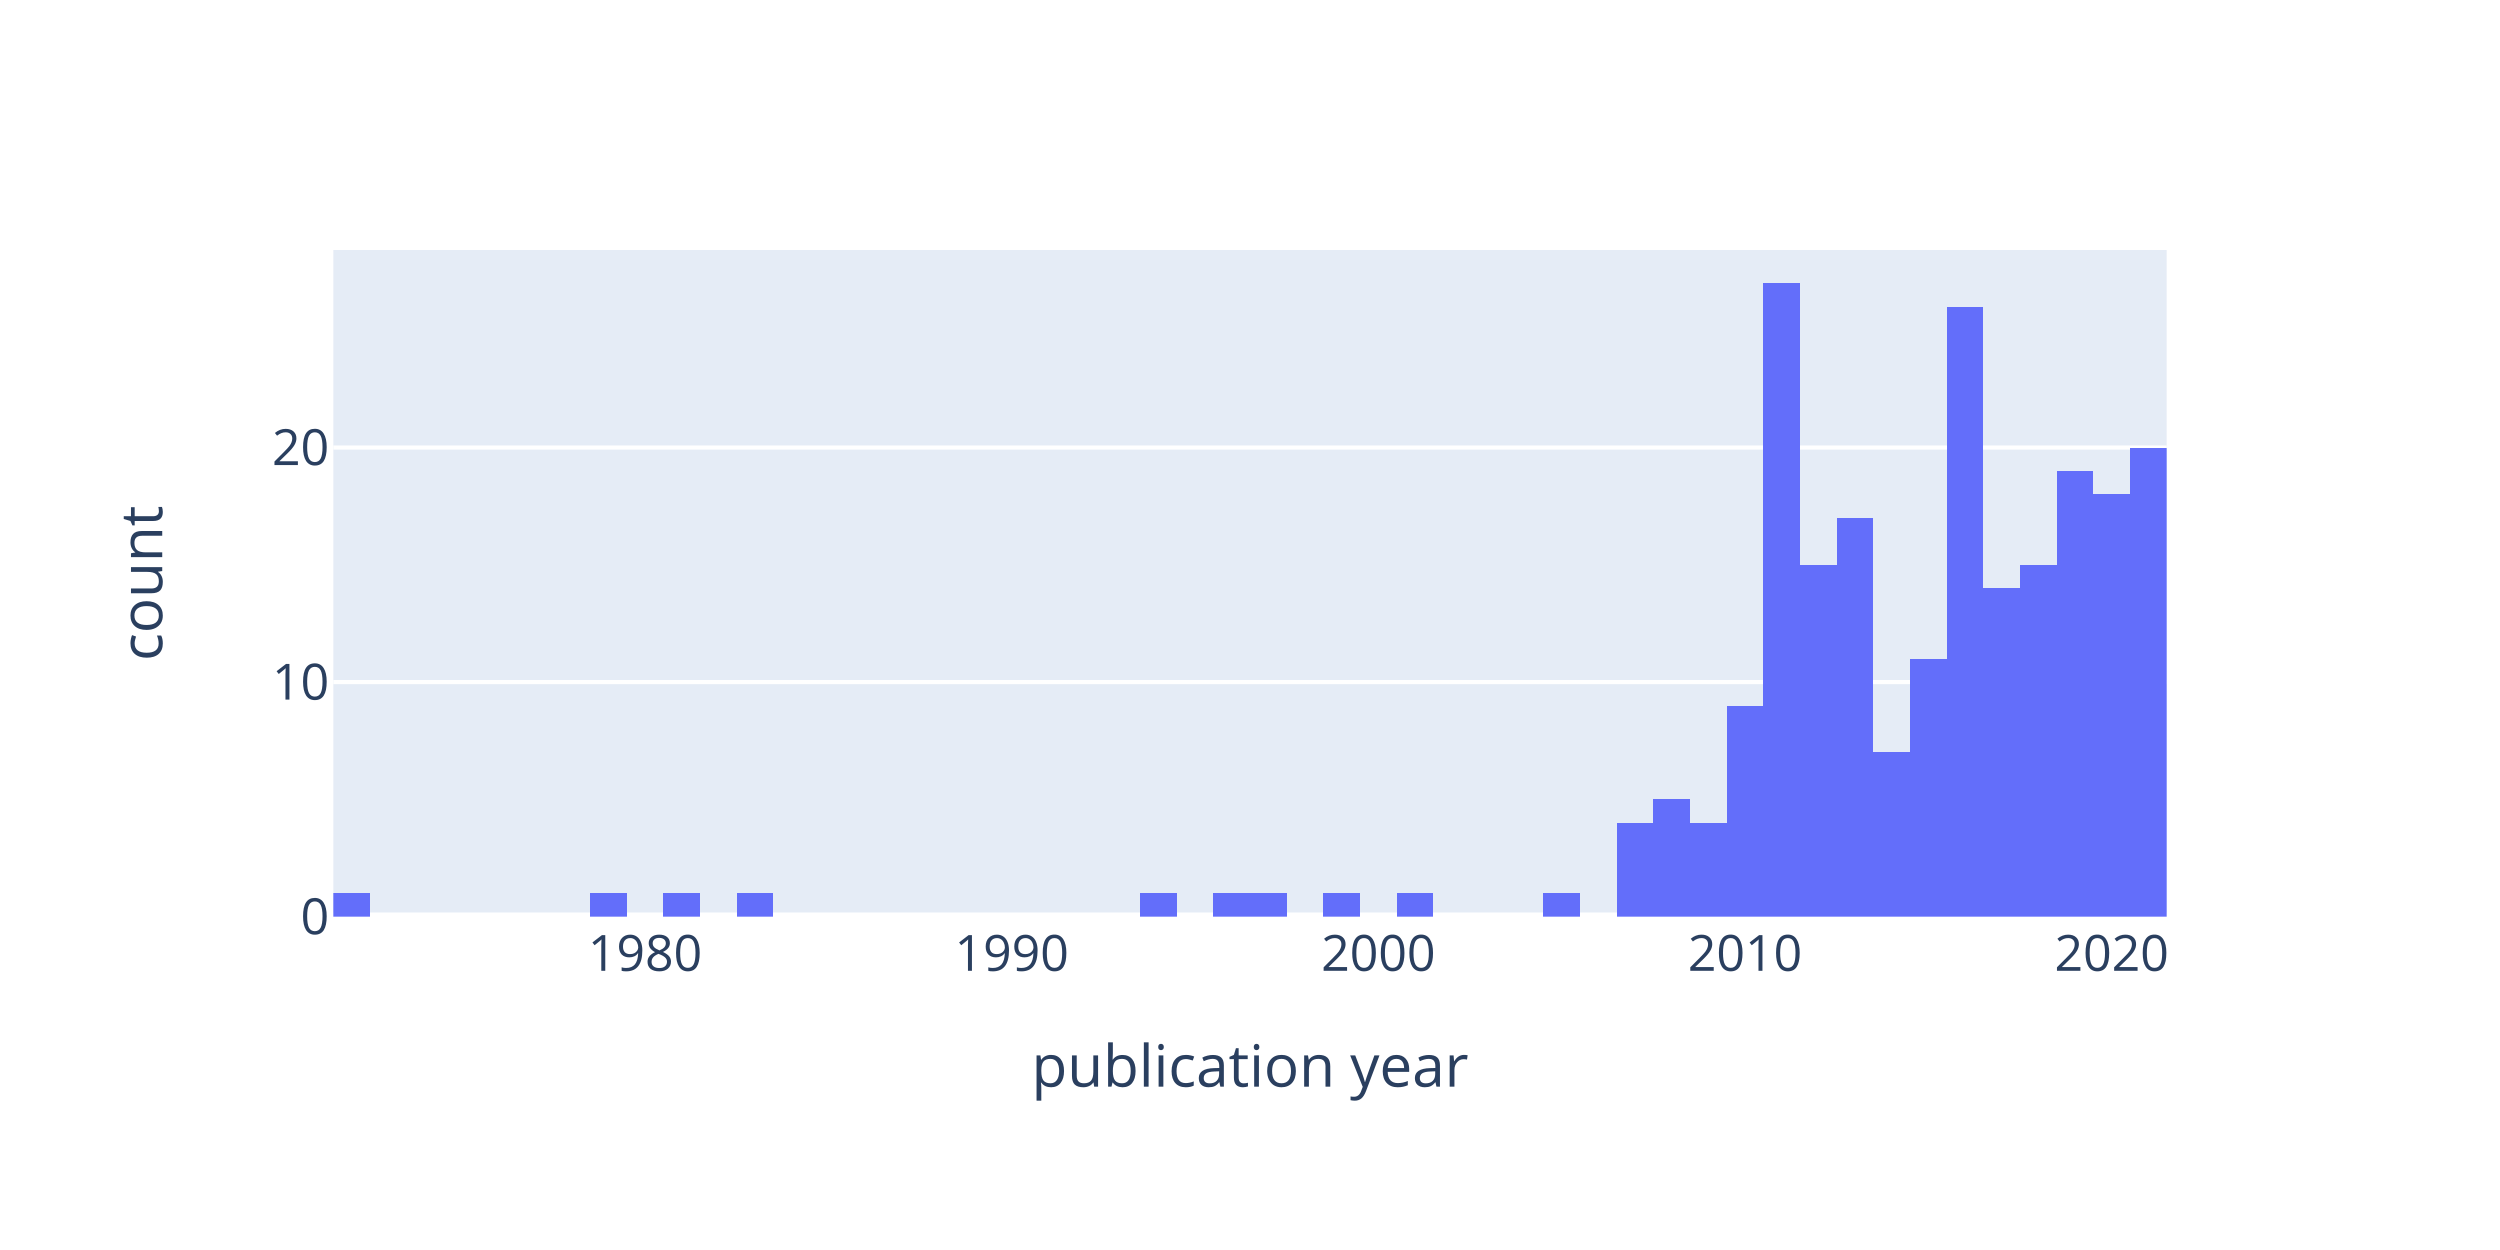
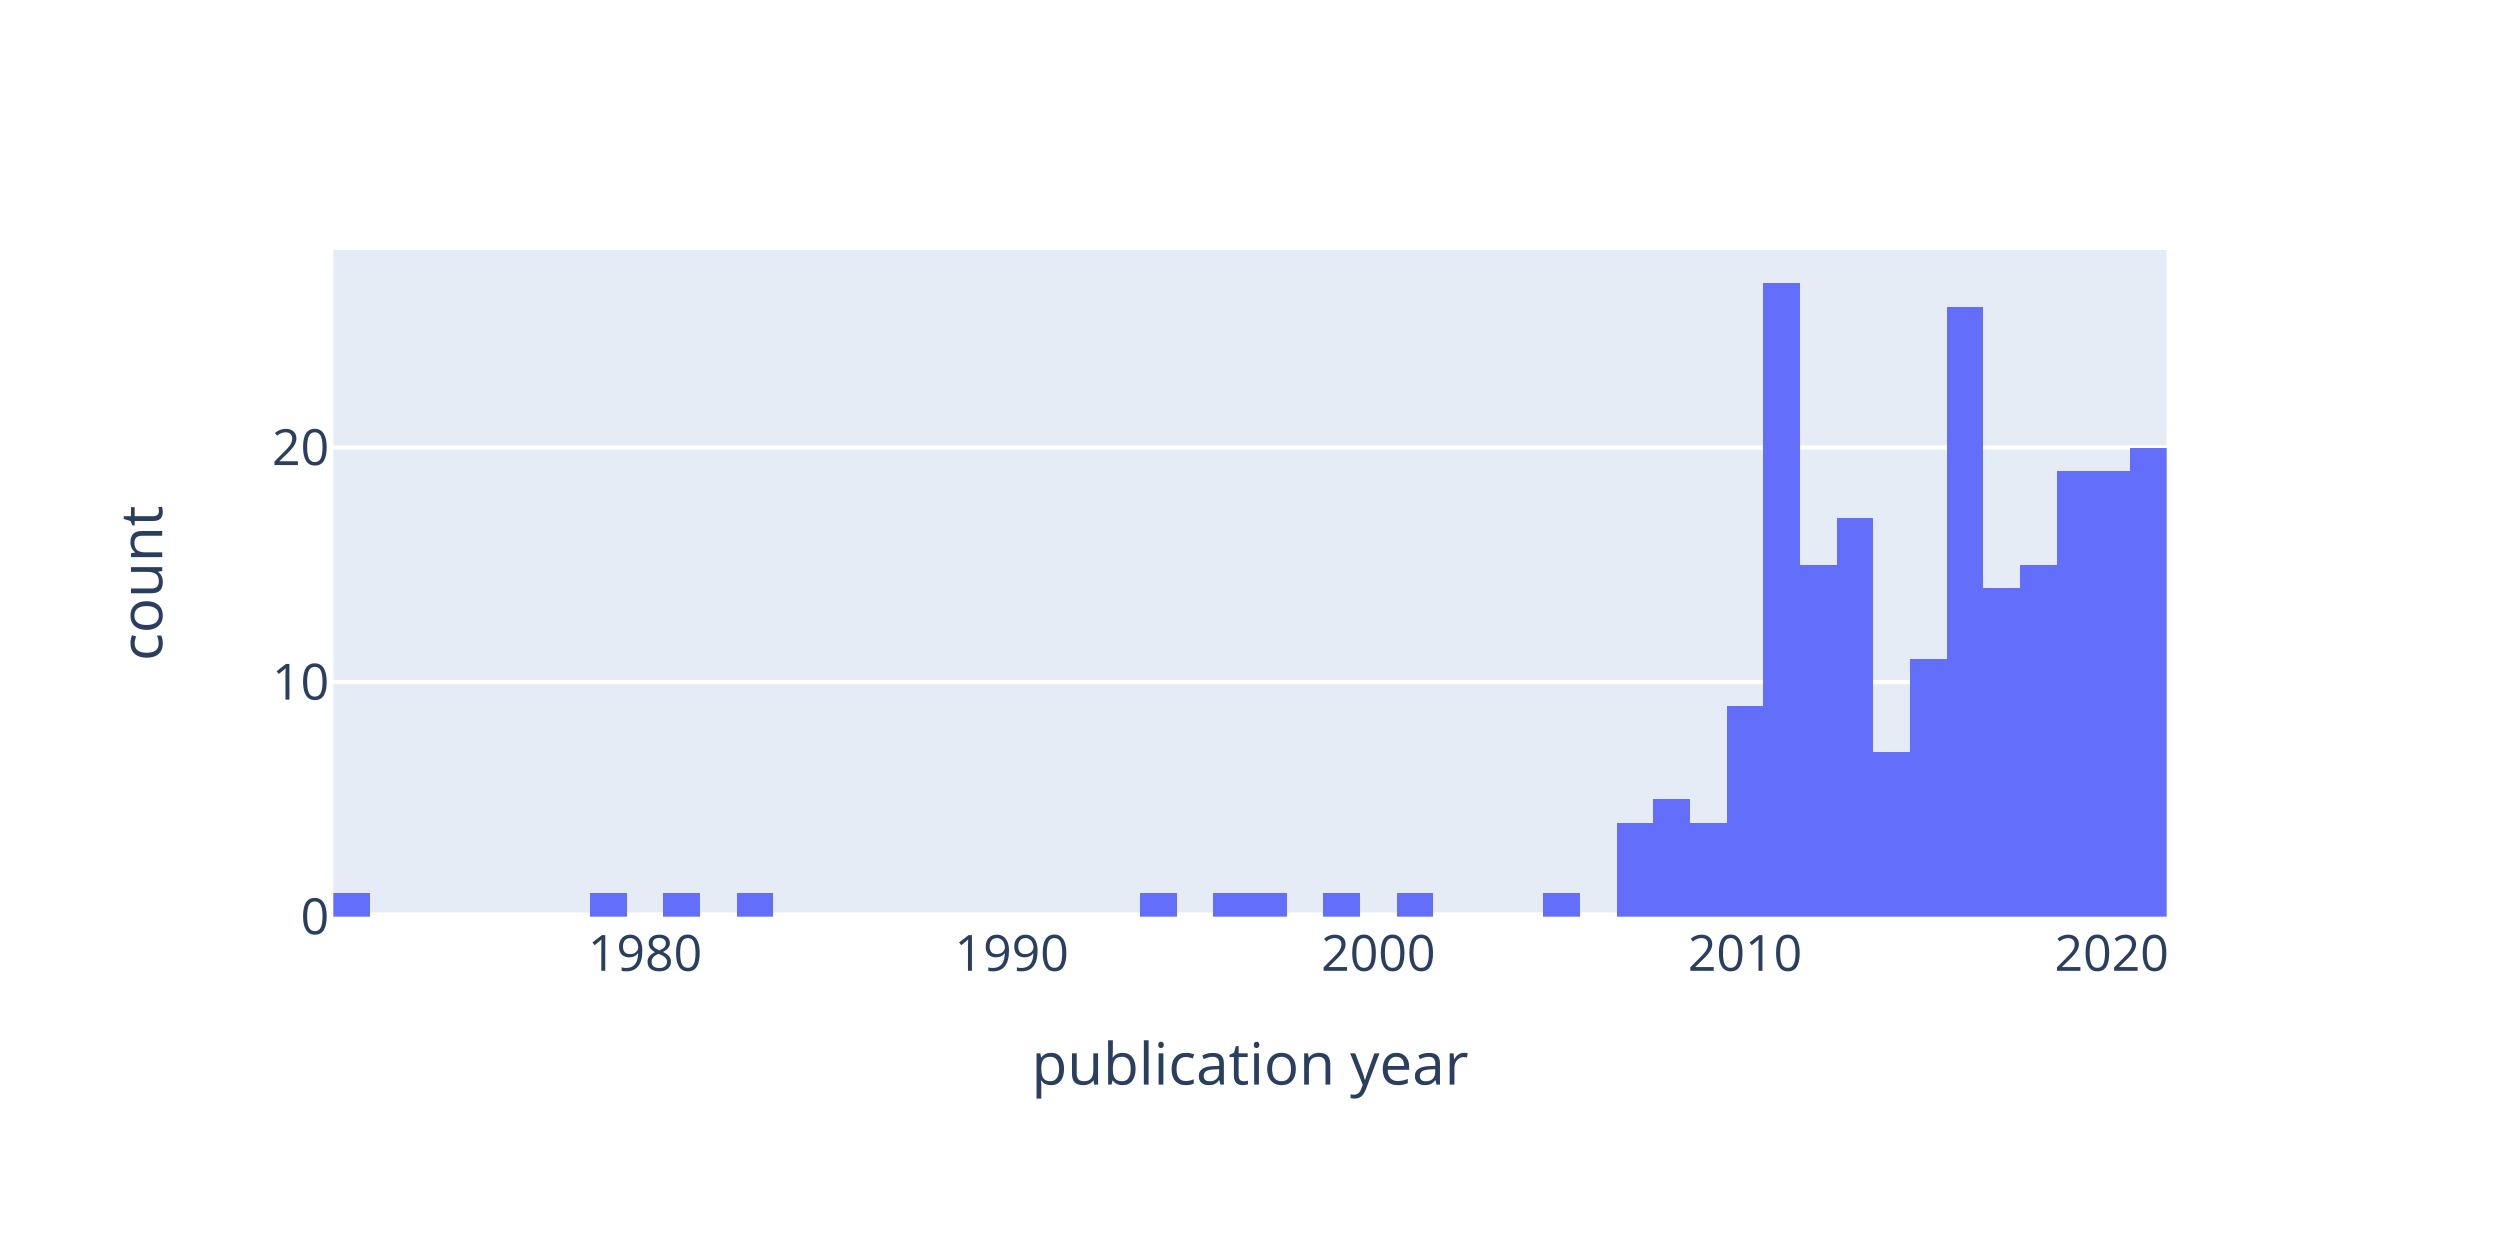
<svg xmlns="http://www.w3.org/2000/svg" class="main-svg" width="600" height="300" style="" viewBox="0 0 600 300">
  <rect x="0" y="0" width="600" height="300" style="fill: rgb(255, 255, 255); fill-opacity: 1;" />
-   <defs id="defs-35abb9">
+   <defs id="defs-ba9431">
    <g class="clips">
-       <clipPath id="clip35abb9xyplot" class="plotclip">
+       <clipPath id="clipba9431xyplot" class="plotclip">
        <rect width="440" height="160" />
      </clipPath>
-       <clipPath class="axesclip" id="clip35abb9x">
+       <clipPath class="axesclip" id="clipba9431x">
        <rect x="80" y="0" width="440" height="300" />
      </clipPath>
-       <clipPath class="axesclip" id="clip35abb9y">
+       <clipPath class="axesclip" id="clipba9431y">
        <rect x="0" y="60" width="600" height="160" />
      </clipPath>
-       <clipPath class="axesclip" id="clip35abb9xy">
+       <clipPath class="axesclip" id="clipba9431xy">
        <rect x="80" y="60" width="440" height="160" />
      </clipPath>
    </g>
    <g class="gradients" />
+     <g class="patterns" />
  </defs>
  <g class="bglayer">
    <rect class="bg" x="80" y="60" width="440" height="160" style="fill: rgb(229, 236, 246); fill-opacity: 1; stroke-width: 0;" />
  </g>
  <g class="layer-below">
    <g class="imagelayer" />
    <g class="shapelayer" />
  </g>
  <g class="cartesianlayer">
    <g class="subplot xy">
      <g class="layer-subplot">
        <g class="shapelayer" />
        <g class="imagelayer" />
      </g>
      <g class="gridlayer">
        <g class="x" />
        <g class="y">
          <path class="ygrid crisp" transform="translate(0,163.7)" d="M80,0h440" style="stroke: rgb(255, 255, 255); stroke-opacity: 1; stroke-width: 1px;" />
          <path class="ygrid crisp" transform="translate(0,107.41)" d="M80,0h440" style="stroke: rgb(255, 255, 255); stroke-opacity: 1; stroke-width: 1px;" />
        </g>
      </g>
      <g class="zerolinelayer">
        <path class="yzl zl crisp" transform="translate(0,220)" d="M80,0h440" style="stroke: rgb(255, 255, 255); stroke-opacity: 1; stroke-width: 2px;" />
      </g>
      <path class="xlines-below" />
      <path class="ylines-below" />
      <g class="overlines-below" />
      <g class="xaxislayer-below" />
      <g class="yaxislayer-below" />
      <g class="overaxes-below" />
-       <g class="plot" transform="translate(80,60)" clip-path="url('#clip35abb9xyplot')">
+       <g class="plot" transform="translate(80,60)" clip-path="url(#clipba9431xyplot)">
        <g class="barlayer mlayer">
          <g class="trace bars" shape-rendering="crispEdges" style="opacity: 1;">
            <g class="points">
              <g class="point">
                <path d="M0,160V154.37H8.8V160Z" style="vector-effect: non-scaling-stroke; opacity: 1; stroke-width: 0px; fill: rgb(99, 110, 250); fill-opacity: 1;" />
              </g>
              <g class="point">
                <path d="M0,0Z" style="vector-effect: non-scaling-stroke; opacity: 1; stroke-width: 0px; fill: rgb(99, 110, 250); fill-opacity: 1;" />
              </g>
              <g class="point">
                <path d="M0,0Z" style="vector-effect: non-scaling-stroke; opacity: 1; stroke-width: 0px; fill: rgb(99, 110, 250); fill-opacity: 1;" />
              </g>
              <g class="point">
                <path d="M0,0Z" style="vector-effect: non-scaling-stroke; opacity: 1; stroke-width: 0px; fill: rgb(99, 110, 250); fill-opacity: 1;" />
              </g>
              <g class="point">
                <path d="M0,0Z" style="vector-effect: non-scaling-stroke; opacity: 1; stroke-width: 0px; fill: rgb(99, 110, 250); fill-opacity: 1;" />
              </g>
              <g class="point">
                <path d="M0,0Z" style="vector-effect: non-scaling-stroke; opacity: 1; stroke-width: 0px; fill: rgb(99, 110, 250); fill-opacity: 1;" />
              </g>
              <g class="point">
                <path d="M0,0Z" style="vector-effect: non-scaling-stroke; opacity: 1; stroke-width: 0px; fill: rgb(99, 110, 250); fill-opacity: 1;" />
              </g>
              <g class="point">
                <path d="M61.6,160V154.37H70.4V160Z" style="vector-effect: non-scaling-stroke; opacity: 1; stroke-width: 0px; fill: rgb(99, 110, 250); fill-opacity: 1;" />
              </g>
              <g class="point">
                <path d="M0,0Z" style="vector-effect: non-scaling-stroke; opacity: 1; stroke-width: 0px; fill: rgb(99, 110, 250); fill-opacity: 1;" />
              </g>
              <g class="point">
                <path d="M79.2,160V154.37H88V160Z" style="vector-effect: non-scaling-stroke; opacity: 1; stroke-width: 0px; fill: rgb(99, 110, 250); fill-opacity: 1;" />
              </g>
              <g class="point">
                <path d="M0,0Z" style="vector-effect: non-scaling-stroke; opacity: 1; stroke-width: 0px; fill: rgb(99, 110, 250); fill-opacity: 1;" />
              </g>
              <g class="point">
                <path d="M96.8,160V154.37H105.6V160Z" style="vector-effect: non-scaling-stroke; opacity: 1; stroke-width: 0px; fill: rgb(99, 110, 250); fill-opacity: 1;" />
              </g>
              <g class="point">
                <path d="M0,0Z" style="vector-effect: non-scaling-stroke; opacity: 1; stroke-width: 0px; fill: rgb(99, 110, 250); fill-opacity: 1;" />
              </g>
              <g class="point">
                <path d="M0,0Z" style="vector-effect: non-scaling-stroke; opacity: 1; stroke-width: 0px; fill: rgb(99, 110, 250); fill-opacity: 1;" />
              </g>
              <g class="point">
                <path d="M0,0Z" style="vector-effect: non-scaling-stroke; opacity: 1; stroke-width: 0px; fill: rgb(99, 110, 250); fill-opacity: 1;" />
              </g>
              <g class="point">
                <path d="M0,0Z" style="vector-effect: non-scaling-stroke; opacity: 1; stroke-width: 0px; fill: rgb(99, 110, 250); fill-opacity: 1;" />
              </g>
              <g class="point">
                <path d="M0,0Z" style="vector-effect: non-scaling-stroke; opacity: 1; stroke-width: 0px; fill: rgb(99, 110, 250); fill-opacity: 1;" />
              </g>
              <g class="point">
                <path d="M0,0Z" style="vector-effect: non-scaling-stroke; opacity: 1; stroke-width: 0px; fill: rgb(99, 110, 250); fill-opacity: 1;" />
              </g>
              <g class="point">
                <path d="M0,0Z" style="vector-effect: non-scaling-stroke; opacity: 1; stroke-width: 0px; fill: rgb(99, 110, 250); fill-opacity: 1;" />
              </g>
              <g class="point">
                <path d="M0,0Z" style="vector-effect: non-scaling-stroke; opacity: 1; stroke-width: 0px; fill: rgb(99, 110, 250); fill-opacity: 1;" />
              </g>
              <g class="point">
                <path d="M0,0Z" style="vector-effect: non-scaling-stroke; opacity: 1; stroke-width: 0px; fill: rgb(99, 110, 250); fill-opacity: 1;" />
              </g>
              <g class="point">
                <path d="M0,0Z" style="vector-effect: non-scaling-stroke; opacity: 1; stroke-width: 0px; fill: rgb(99, 110, 250); fill-opacity: 1;" />
              </g>
              <g class="point">
                <path d="M193.6,160V154.37H202.4V160Z" style="vector-effect: non-scaling-stroke; opacity: 1; stroke-width: 0px; fill: rgb(99, 110, 250); fill-opacity: 1;" />
              </g>
              <g class="point">
                <path d="M0,0Z" style="vector-effect: non-scaling-stroke; opacity: 1; stroke-width: 0px; fill: rgb(99, 110, 250); fill-opacity: 1;" />
              </g>
              <g class="point">
                <path d="M211.2,160V154.37H220V160Z" style="vector-effect: non-scaling-stroke; opacity: 1; stroke-width: 0px; fill: rgb(99, 110, 250); fill-opacity: 1;" />
              </g>
              <g class="point">
                <path d="M220,160V154.37H228.8V160Z" style="vector-effect: non-scaling-stroke; opacity: 1; stroke-width: 0px; fill: rgb(99, 110, 250); fill-opacity: 1;" />
              </g>
              <g class="point">
                <path d="M0,0Z" style="vector-effect: non-scaling-stroke; opacity: 1; stroke-width: 0px; fill: rgb(99, 110, 250); fill-opacity: 1;" />
              </g>
              <g class="point">
                <path d="M237.6,160V154.37H246.4V160Z" style="vector-effect: non-scaling-stroke; opacity: 1; stroke-width: 0px; fill: rgb(99, 110, 250); fill-opacity: 1;" />
              </g>
              <g class="point">
                <path d="M0,0Z" style="vector-effect: non-scaling-stroke; opacity: 1; stroke-width: 0px; fill: rgb(99, 110, 250); fill-opacity: 1;" />
              </g>
              <g class="point">
                <path d="M255.2,160V154.37H264V160Z" style="vector-effect: non-scaling-stroke; opacity: 1; stroke-width: 0px; fill: rgb(99, 110, 250); fill-opacity: 1;" />
              </g>
              <g class="point">
                <path d="M0,0Z" style="vector-effect: non-scaling-stroke; opacity: 1; stroke-width: 0px; fill: rgb(99, 110, 250); fill-opacity: 1;" />
              </g>
              <g class="point">
                <path d="M0,0Z" style="vector-effect: non-scaling-stroke; opacity: 1; stroke-width: 0px; fill: rgb(99, 110, 250); fill-opacity: 1;" />
              </g>
              <g class="point">
                <path d="M0,0Z" style="vector-effect: non-scaling-stroke; opacity: 1; stroke-width: 0px; fill: rgb(99, 110, 250); fill-opacity: 1;" />
              </g>
              <g class="point">
                <path d="M290.4,160V154.37H299.2V160Z" style="vector-effect: non-scaling-stroke; opacity: 1; stroke-width: 0px; fill: rgb(99, 110, 250); fill-opacity: 1;" />
              </g>
              <g class="point">
                <path d="M0,0Z" style="vector-effect: non-scaling-stroke; opacity: 1; stroke-width: 0px; fill: rgb(99, 110, 250); fill-opacity: 1;" />
              </g>
              <g class="point">
                <path d="M308,160V137.48H316.8V160Z" style="vector-effect: non-scaling-stroke; opacity: 1; stroke-width: 0px; fill: rgb(99, 110, 250); fill-opacity: 1;" />
              </g>
              <g class="point">
                <path d="M316.8,160V131.85H325.6V160Z" style="vector-effect: non-scaling-stroke; opacity: 1; stroke-width: 0px; fill: rgb(99, 110, 250); fill-opacity: 1;" />
              </g>
              <g class="point">
                <path d="M325.6,160V137.48H334.4V160Z" style="vector-effect: non-scaling-stroke; opacity: 1; stroke-width: 0px; fill: rgb(99, 110, 250); fill-opacity: 1;" />
              </g>
              <g class="point">
                <path d="M334.4,160V109.33H343.2V160Z" style="vector-effect: non-scaling-stroke; opacity: 1; stroke-width: 0px; fill: rgb(99, 110, 250); fill-opacity: 1;" />
              </g>
              <g class="point">
                <path d="M343.2,160V8H352V160Z" style="vector-effect: non-scaling-stroke; opacity: 1; stroke-width: 0px; fill: rgb(99, 110, 250); fill-opacity: 1;" />
              </g>
              <g class="point">
                <path d="M352,160V75.56H360.8V160Z" style="vector-effect: non-scaling-stroke; opacity: 1; stroke-width: 0px; fill: rgb(99, 110, 250); fill-opacity: 1;" />
              </g>
              <g class="point">
                <path d="M360.8,160V64.3H369.6V160Z" style="vector-effect: non-scaling-stroke; opacity: 1; stroke-width: 0px; fill: rgb(99, 110, 250); fill-opacity: 1;" />
              </g>
              <g class="point">
                <path d="M369.6,160V120.59H378.4V160Z" style="vector-effect: non-scaling-stroke; opacity: 1; stroke-width: 0px; fill: rgb(99, 110, 250); fill-opacity: 1;" />
              </g>
              <g class="point">
                <path d="M378.4,160V98.07H387.2V160Z" style="vector-effect: non-scaling-stroke; opacity: 1; stroke-width: 0px; fill: rgb(99, 110, 250); fill-opacity: 1;" />
              </g>
              <g class="point">
                <path d="M387.2,160V13.63H396V160Z" style="vector-effect: non-scaling-stroke; opacity: 1; stroke-width: 0px; fill: rgb(99, 110, 250); fill-opacity: 1;" />
              </g>
              <g class="point">
                <path d="M396,160V81.19H404.8V160Z" style="vector-effect: non-scaling-stroke; opacity: 1; stroke-width: 0px; fill: rgb(99, 110, 250); fill-opacity: 1;" />
              </g>
              <g class="point">
                <path d="M404.8,160V75.56H413.6V160Z" style="vector-effect: non-scaling-stroke; opacity: 1; stroke-width: 0px; fill: rgb(99, 110, 250); fill-opacity: 1;" />
              </g>
              <g class="point">
                <path d="M413.6,160V53.04H422.4V160Z" style="vector-effect: non-scaling-stroke; opacity: 1; stroke-width: 0px; fill: rgb(99, 110, 250); fill-opacity: 1;" />
              </g>
              <g class="point">
-                 <path d="M422.4,160V58.67H431.2V160Z" style="vector-effect: non-scaling-stroke; opacity: 1; stroke-width: 0px; fill: rgb(99, 110, 250); fill-opacity: 1;" />
+                 <path d="M422.4,160V53.04H431.2V160Z" style="vector-effect: non-scaling-stroke; opacity: 1; stroke-width: 0px; fill: rgb(99, 110, 250); fill-opacity: 1;" />
              </g>
              <g class="point">
                <path d="M431.2,160V47.41H440V160Z" style="vector-effect: non-scaling-stroke; opacity: 1; stroke-width: 0px; fill: rgb(99, 110, 250); fill-opacity: 1;" />
              </g>
            </g>
          </g>
        </g>
      </g>
      <g class="overplot" />
      <path class="xlines-above crisp" d="M0,0" style="fill: none;" />
      <path class="ylines-above crisp" d="M0,0" style="fill: none;" />
      <g class="overlines-above" />
      <g class="xaxislayer-above">
        <g class="xtick">
-           <text text-anchor="middle" x="0" y="233" transform="translate(154.8,0)" style="font-family: 'Open Sans', verdana, arial, sans-serif; font-size: 12px; fill: rgb(42, 63, 95); fill-opacity: 1; white-space: pre;">1980</text>
-         </g>
-         <g class="xtick">
-           <text text-anchor="middle" x="0" y="233" transform="translate(242.8,0)" style="font-family: 'Open Sans', verdana, arial, sans-serif; font-size: 12px; fill: rgb(42, 63, 95); fill-opacity: 1; white-space: pre;">1990</text>
-         </g>
-         <g class="xtick">
-           <text text-anchor="middle" x="0" y="233" transform="translate(330.8,0)" style="font-family: 'Open Sans', verdana, arial, sans-serif; font-size: 12px; fill: rgb(42, 63, 95); fill-opacity: 1; white-space: pre;">2000</text>
-         </g>
-         <g class="xtick">
-           <text text-anchor="middle" x="0" y="233" transform="translate(418.8,0)" style="font-family: 'Open Sans', verdana, arial, sans-serif; font-size: 12px; fill: rgb(42, 63, 95); fill-opacity: 1; white-space: pre;">2010</text>
-         </g>
-         <g class="xtick">
-           <text text-anchor="middle" x="0" y="233" transform="translate(506.8,0)" style="font-family: 'Open Sans', verdana, arial, sans-serif; font-size: 12px; fill: rgb(42, 63, 95); fill-opacity: 1; white-space: pre;">2020</text>
+           <text text-anchor="middle" x="0" y="233" transform="translate(154.8,0)" style="font-family: 'Open Sans', verdana, arial, sans-serif; font-size: 12px; fill: rgb(42, 63, 95); fill-opacity: 1; white-space: pre; opacity: 1;">1980</text>
+         </g>
+         <g class="xtick">
+           <text text-anchor="middle" x="0" y="233" style="font-family: 'Open Sans', verdana, arial, sans-serif; font-size: 12px; fill: rgb(42, 63, 95); fill-opacity: 1; white-space: pre; opacity: 1;" transform="translate(242.8,0)">1990</text>
+         </g>
+         <g class="xtick">
+           <text text-anchor="middle" x="0" y="233" style="font-family: 'Open Sans', verdana, arial, sans-serif; font-size: 12px; fill: rgb(42, 63, 95); fill-opacity: 1; white-space: pre; opacity: 1;" transform="translate(330.8,0)">2000</text>
+         </g>
+         <g class="xtick">
+           <text text-anchor="middle" x="0" y="233" style="font-family: 'Open Sans', verdana, arial, sans-serif; font-size: 12px; fill: rgb(42, 63, 95); fill-opacity: 1; white-space: pre; opacity: 1;" transform="translate(418.8,0)">2010</text>
+         </g>
+         <g class="xtick">
+           <text text-anchor="middle" x="0" y="233" style="font-family: 'Open Sans', verdana, arial, sans-serif; font-size: 12px; fill: rgb(42, 63, 95); fill-opacity: 1; white-space: pre; opacity: 1;" transform="translate(506.8,0)">2020</text>
        </g>
      </g>
      <g class="yaxislayer-above">
        <g class="ytick">
-           <text text-anchor="end" x="79" y="4.2" transform="translate(0,220)" style="font-family: 'Open Sans', verdana, arial, sans-serif; font-size: 12px; fill: rgb(42, 63, 95); fill-opacity: 1; white-space: pre;">0</text>
+           <text text-anchor="end" x="79" y="4.2" transform="translate(0,220)" style="font-family: 'Open Sans', verdana, arial, sans-serif; font-size: 12px; fill: rgb(42, 63, 95); fill-opacity: 1; white-space: pre; opacity: 1;">0</text>
        </g>
        <g class="ytick">
-           <text text-anchor="end" x="79" y="4.2" transform="translate(0,163.7)" style="font-family: 'Open Sans', verdana, arial, sans-serif; font-size: 12px; fill: rgb(42, 63, 95); fill-opacity: 1; white-space: pre;">10</text>
+           <text text-anchor="end" x="79" y="4.2" style="font-family: 'Open Sans', verdana, arial, sans-serif; font-size: 12px; fill: rgb(42, 63, 95); fill-opacity: 1; white-space: pre; opacity: 1;" transform="translate(0,163.7)">10</text>
        </g>
        <g class="ytick">
-           <text text-anchor="end" x="79" y="4.2" transform="translate(0,107.41)" style="font-family: 'Open Sans', verdana, arial, sans-serif; font-size: 12px; fill: rgb(42, 63, 95); fill-opacity: 1; white-space: pre;">20</text>
+           <text text-anchor="end" x="79" y="4.2" style="font-family: 'Open Sans', verdana, arial, sans-serif; font-size: 12px; fill: rgb(42, 63, 95); fill-opacity: 1; white-space: pre; opacity: 1;" transform="translate(0,107.41)">20</text>
        </g>
      </g>
      <g class="overaxes-above" />
    </g>
  </g>
  <g class="polarlayer" />
  <g class="ternarylayer" />
  <g class="geolayer" />
  <g class="funnelarealayer" />
  <g class="pielayer" />
+   <g class="iciclelayer" />
  <g class="treemaplayer" />
  <g class="sunburstlayer" />
  <g class="glimages" />
-   <defs id="topdefs-35abb9">
+   <defs id="topdefs-ba9431">
    <g class="clips" />
  </defs>
  <g class="layer-above">
    <g class="imagelayer" />
    <g class="shapelayer" />
  </g>
  <g class="infolayer">
    <g class="g-gtitle" />
    <g class="g-xtitle">
-       <text class="xtitle" x="300" y="260.8" text-anchor="middle" style="font-family: 'Open Sans', verdana, arial, sans-serif; font-size: 14px; fill: rgb(42, 63, 95); opacity: 1; font-weight: normal; white-space: pre;">publication year</text>
+       <text class="xtitle" x="300" y="260.3" text-anchor="middle" style="font-family: 'Open Sans', verdana, arial, sans-serif; font-size: 14px; fill: rgb(42, 63, 95); opacity: 1; font-weight: normal; white-space: pre;">publication year</text>
    </g>
    <g class="g-ytitle">
      <text class="ytitle" transform="rotate(-90,38.93438,140)" x="38.934" y="140" text-anchor="middle" style="font-family: 'Open Sans', verdana, arial, sans-serif; font-size: 14px; fill: rgb(42, 63, 95); opacity: 1; font-weight: normal; white-space: pre;">count</text>
    </g>
  </g>
</svg>
